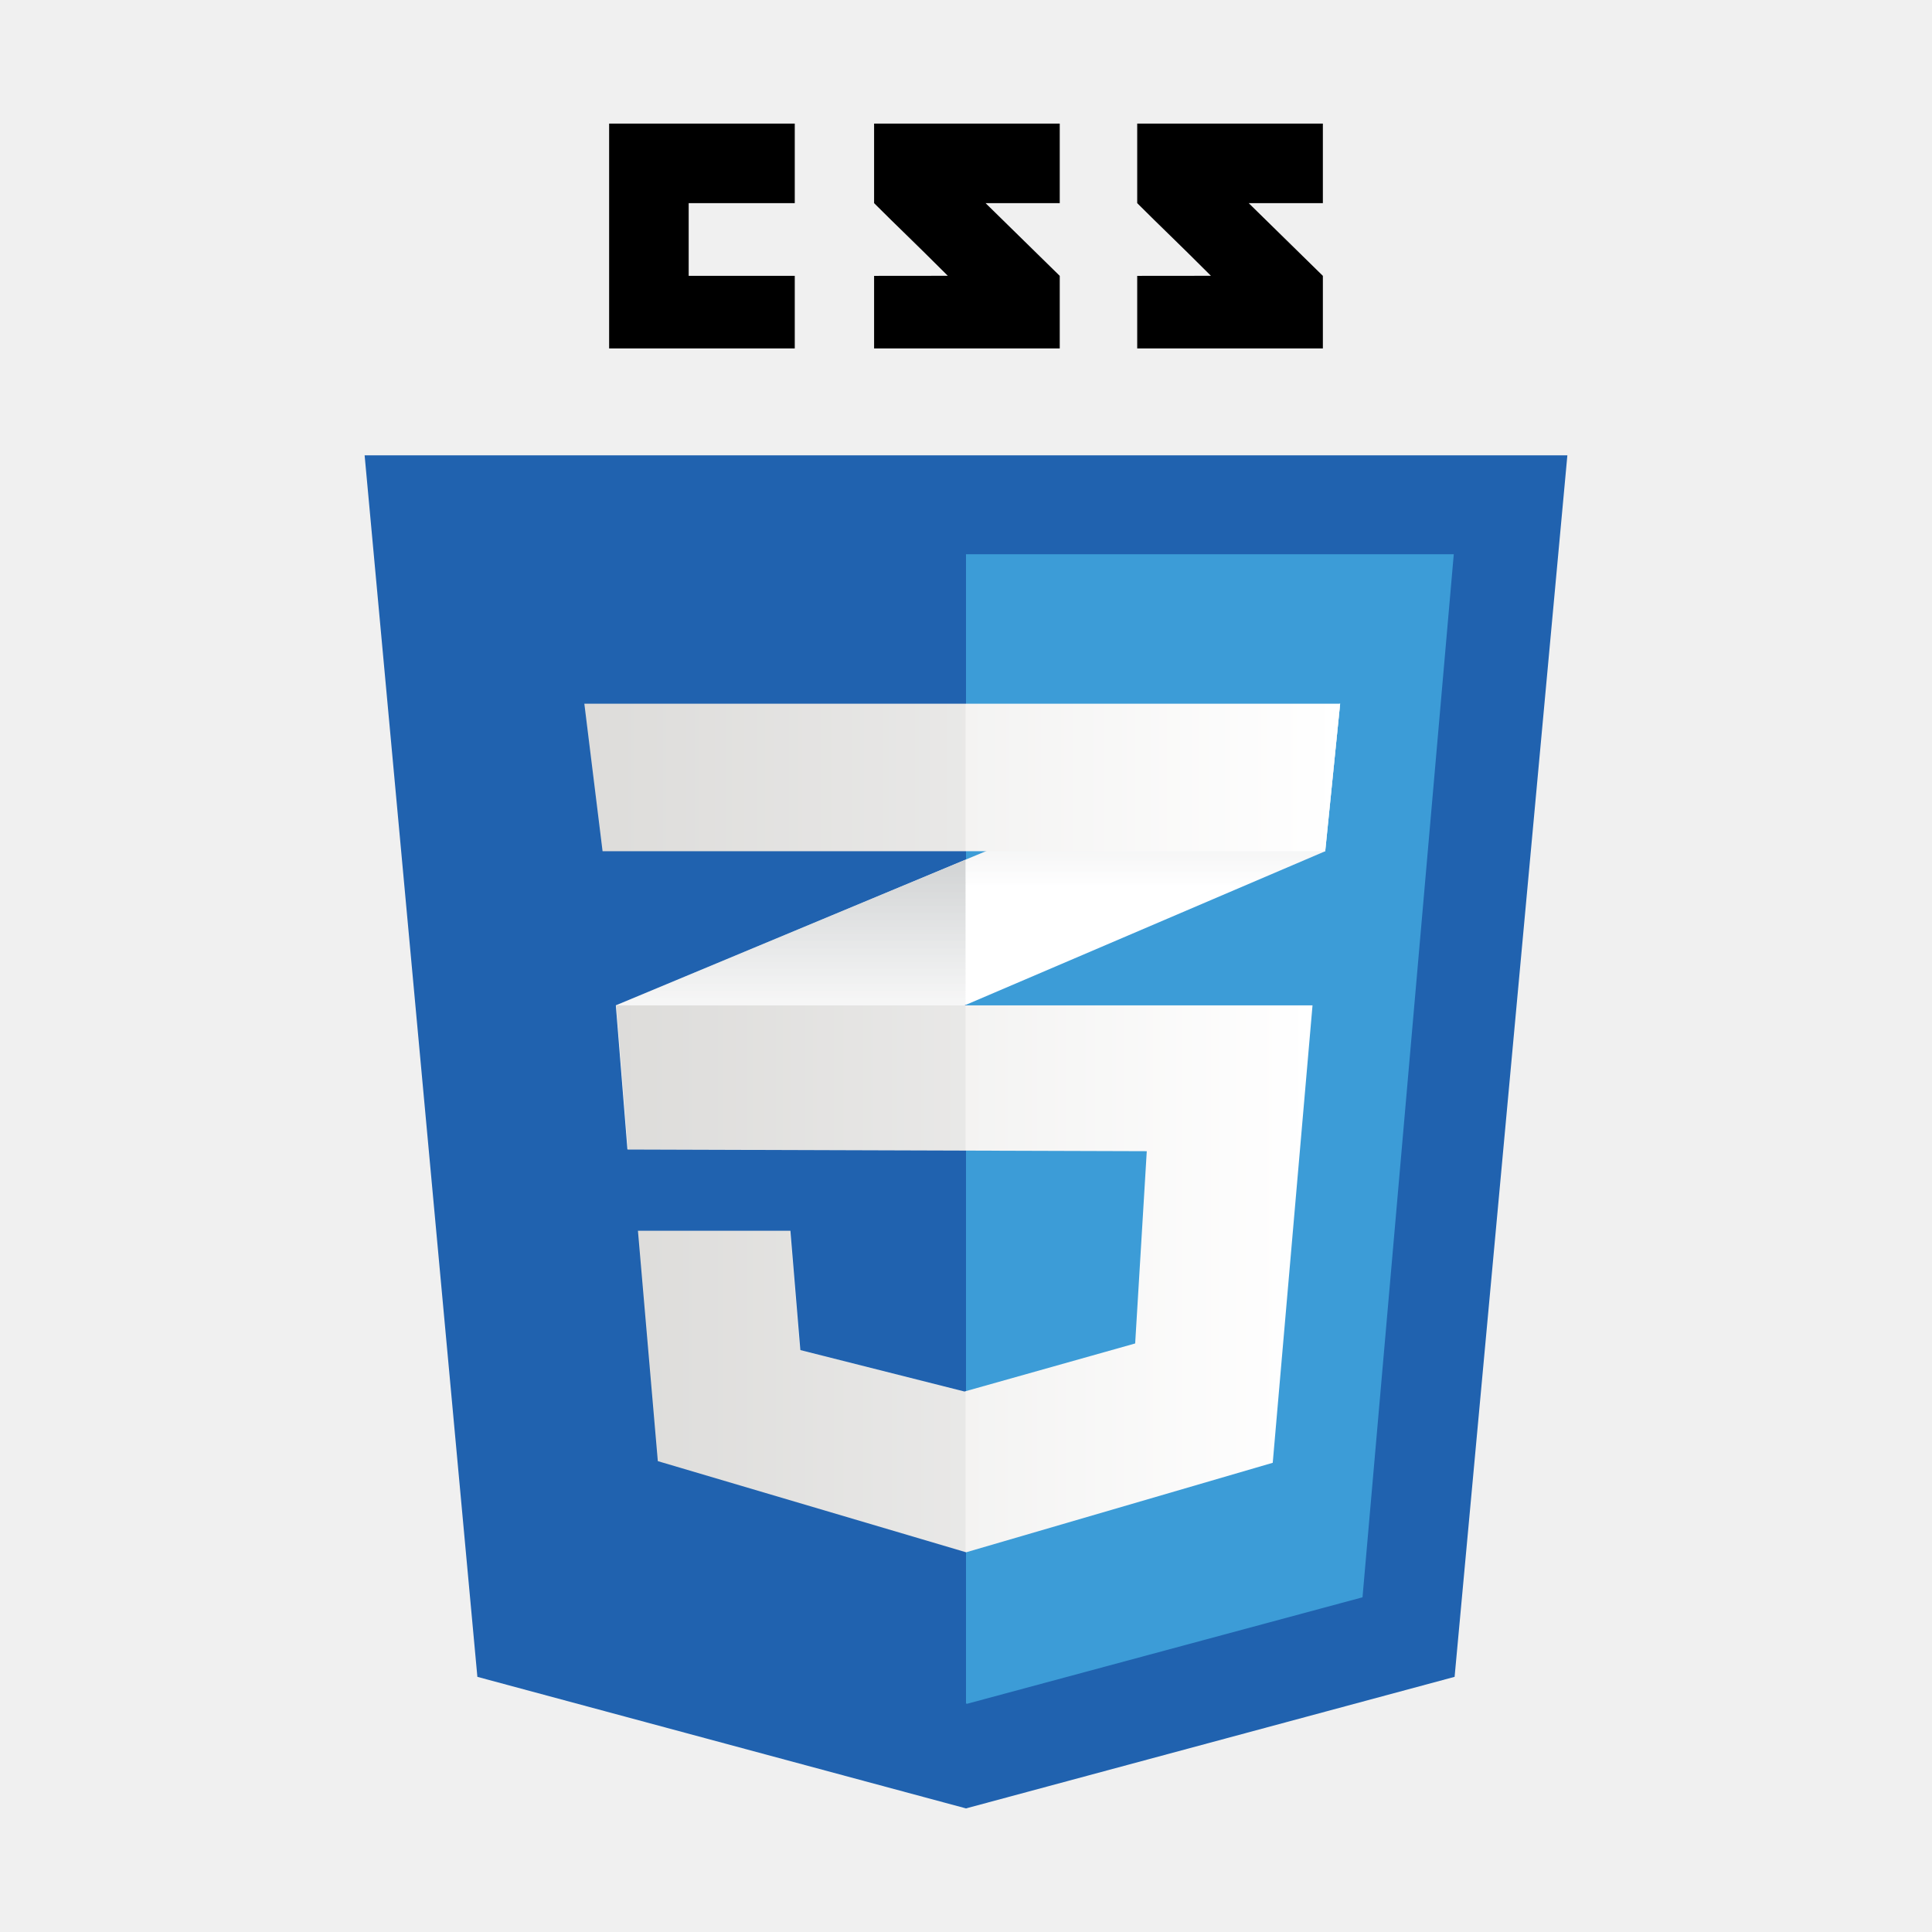
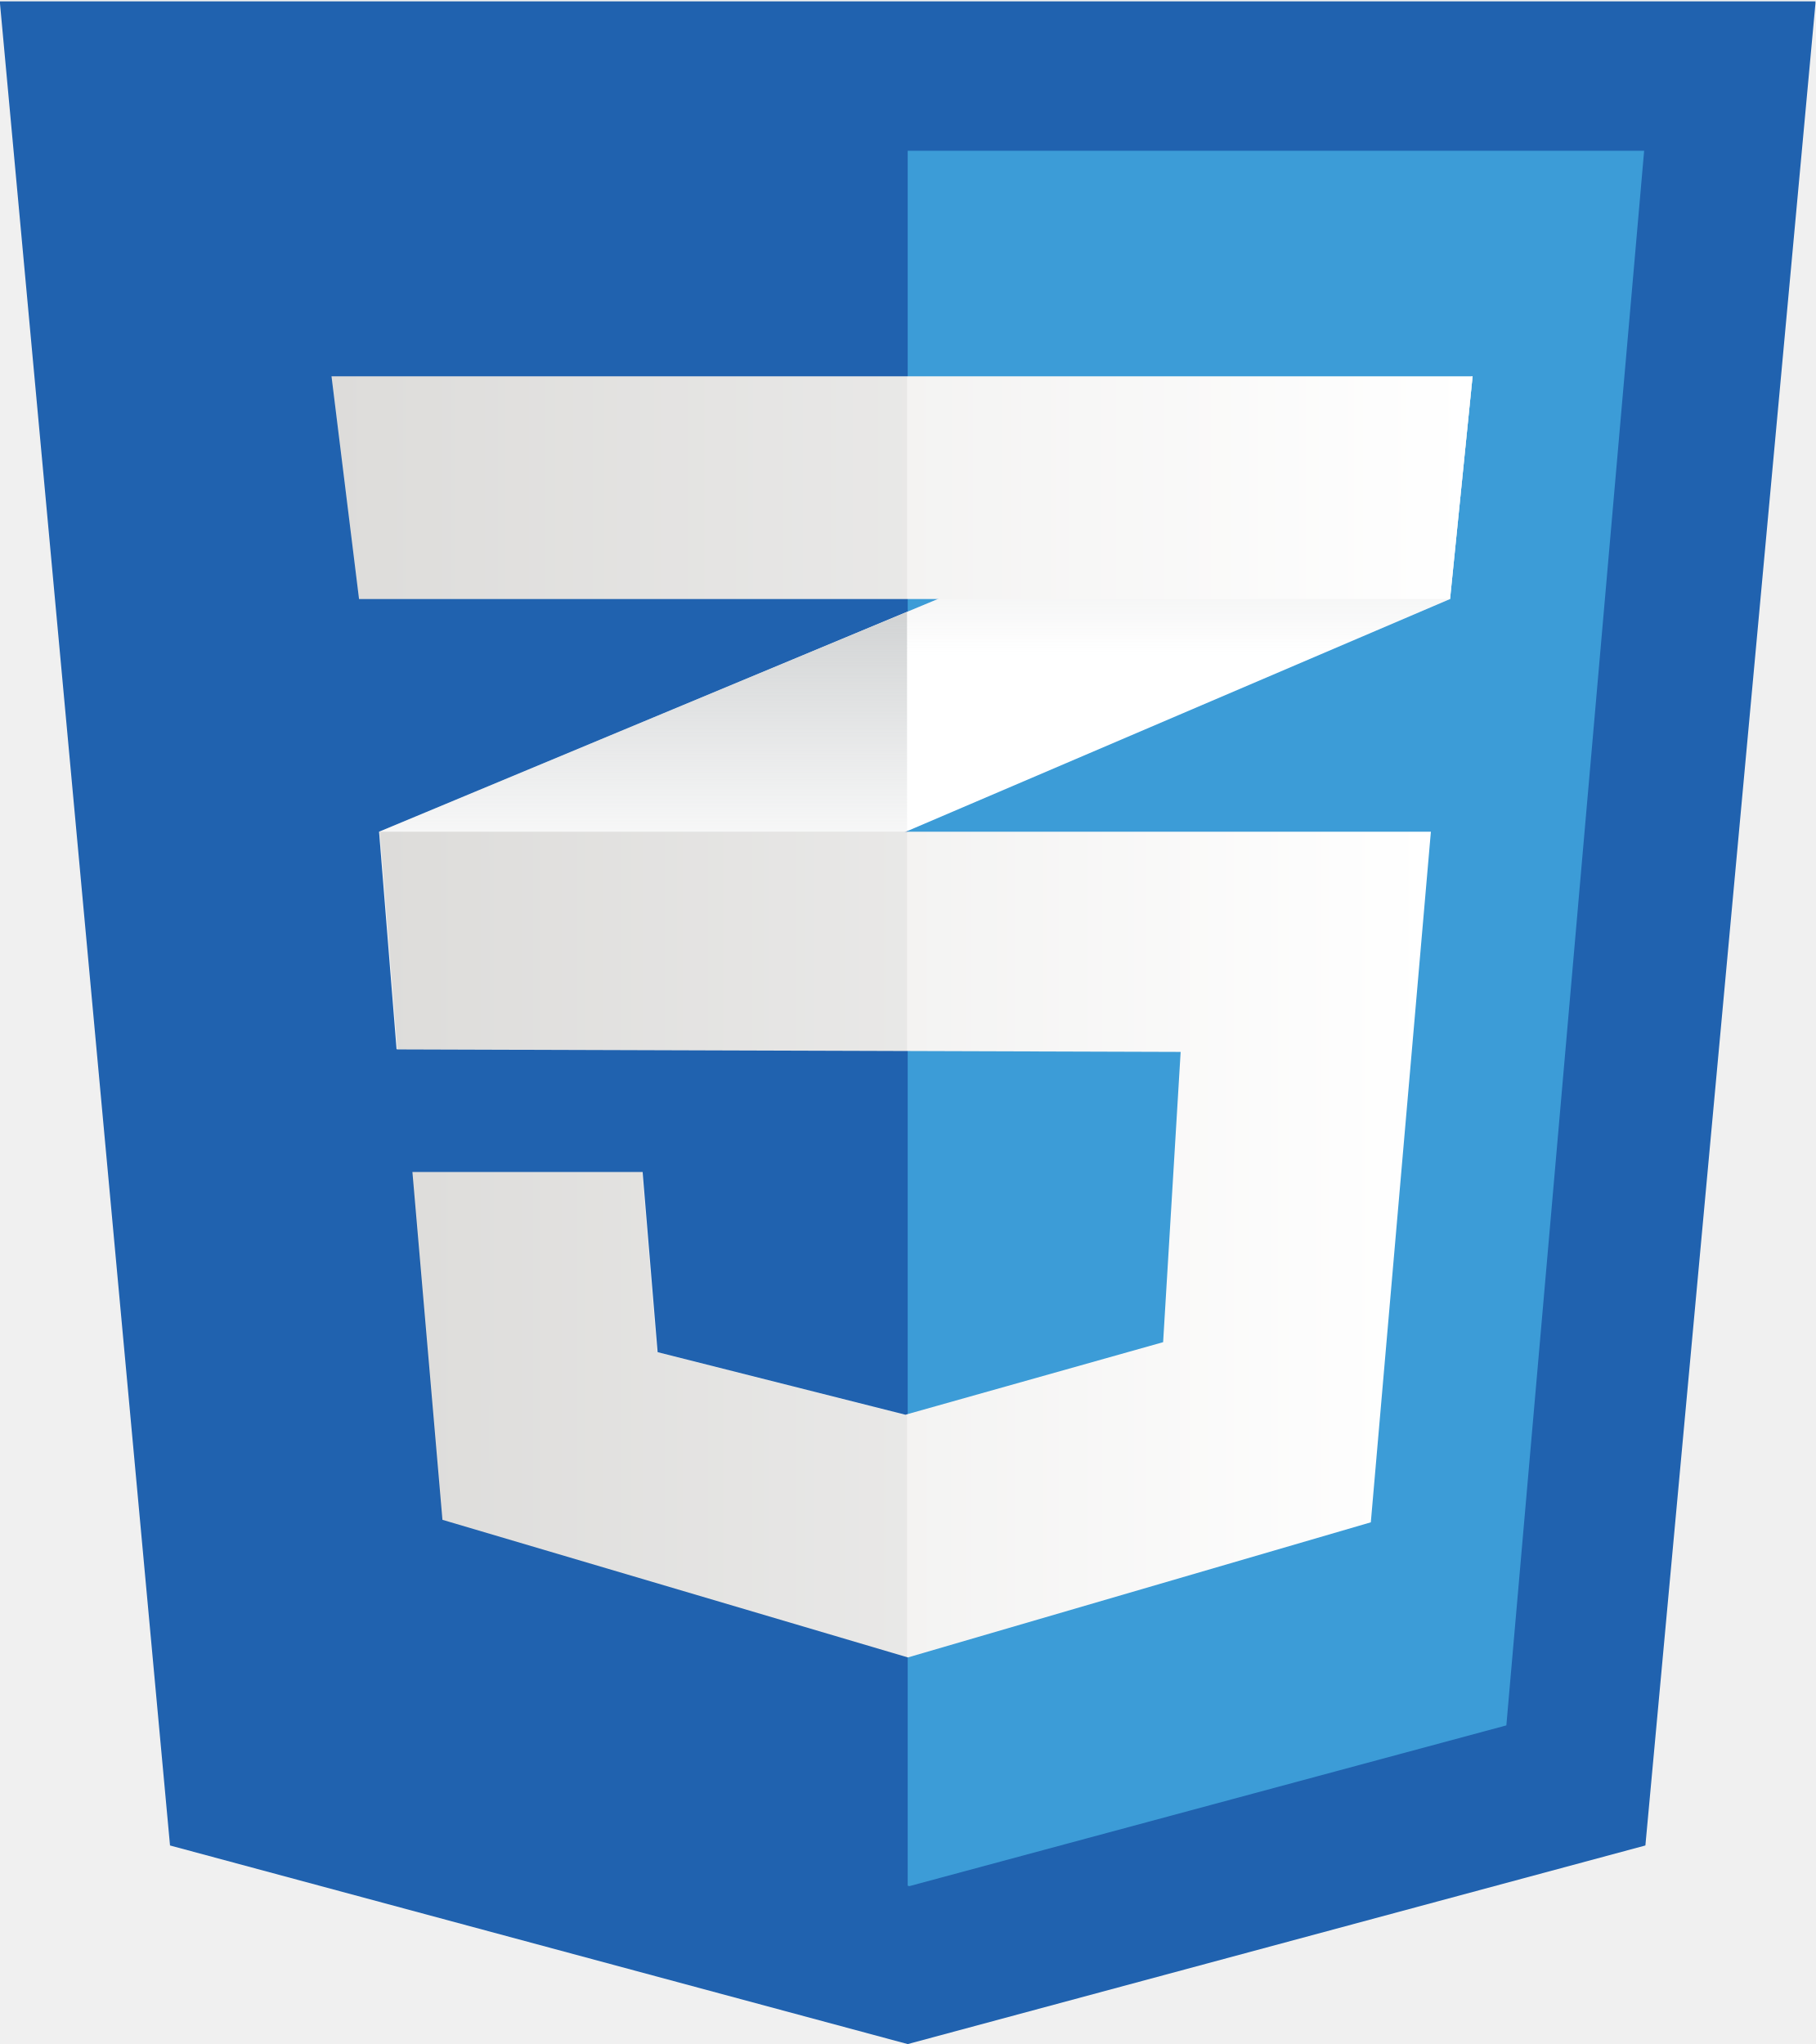
- <svg xmlns="http://www.w3.org/2000/svg" width="2500" height="2500" viewBox="0 0 538.584 538.583">
-   <path d="M0 0h538.584v538.583H0V0z" fill="none" />
-   <path d="M405.5 467.454L269.29 504.13l-136.212-36.676-31.432-340.525h335.29L405.5 467.454z" fill="#2062af" />
-   <path d="M269.289 154.511v320.367l.308.084 110.229-29.682 25.443-290.769h-135.98z" fill="#3c9cd7" />
-   <path d="M191.985 76.899V56.631h29.571V34.453h-51.749v62.684h51.749V76.899h-29.571zm82.766-20.268h20.674V34.453h-51.754v22.178c6.924 6.924 10.535 10.238 20.549 20.252-5.854 0-20.549.021-20.549.02v20.234h51.754V76.899l-20.674-20.268zm73.352 0h20.673V34.453H317.02v22.178c6.924 6.924 10.537 10.238 20.551 20.252-5.852 0-20.551.021-20.551.02v20.234h51.757V76.899l-20.674-20.268z" />
-   <path d="M269.168 239.656l-97.49 40.602 3.233 40.199 94.257-40.301 100.265-42.868 4.157-41.122-104.422 43.49z" fill="#fff" />
-   <linearGradient id="a" gradientUnits="userSpaceOnUse" x1="-825.508" y1="1338.301" x2="-825.508" y2="1419.102" gradientTransform="matrix(1 0 0 -1 1045.93 1658.759)">
-     <stop offset=".387" stop-color="#d1d3d4" stop-opacity="0" />
-     <stop offset="1" stop-color="#d1d3d4" />
-   </linearGradient>
-   <path d="M171.677 280.258l3.233 40.199 94.257-40.301v-40.5l-97.49 40.602z" fill="url(#a)" />
-   <linearGradient id="b" gradientUnits="userSpaceOnUse" x1="-724.552" y1="1378.602" x2="-724.552" y2="1462.591" gradientTransform="matrix(1 0 0 -1 1045.93 1658.759)">
-     <stop offset=".387" stop-color="#d1d3d4" stop-opacity="0" />
-     <stop offset="1" stop-color="#d1d3d4" />
-   </linearGradient>
-   <path d="M373.59 196.167l-104.422 43.489v40.5l100.265-42.868 4.157-41.121z" fill="url(#b)" />
-   <linearGradient id="c" gradientUnits="userSpaceOnUse" x1="-874.103" y1="1302.263" x2="-680.039" y2="1302.263" gradientTransform="matrix(1 0 0 -1 1045.93 1658.759)">
-     <stop offset="0" stop-color="#e8e7e5" />
-     <stop offset="1" stop-color="#fff" />
-   </linearGradient>
-   <path d="M171.827 280.258l3.234 40.199 144.625.461-3.235 53.598-47.59 13.398-45.748-11.551-2.772-33.268h-42.508l5.545 64.225 85.945 25.412 85.479-24.951 11.09-127.523H171.827z" fill="url(#c)" />
-   <path d="M269.168 280.258h-97.49l3.233 40.199 94.257.301v-40.5zm0 107.528l-.462.129-45.742-11.551-2.772-33.268h-42.507l5.544 64.225 85.939 25.412v-44.947z" opacity=".05" />
-   <linearGradient id="d" gradientUnits="userSpaceOnUse" x1="-883.032" y1="1442.031" x2="-672.341" y2="1442.031" gradientTransform="matrix(1 0 0 -1 1045.93 1658.759)">
-     <stop offset="0" stop-color="#e8e7e5" />
-     <stop offset="1" stop-color="#fff" />
-   </linearGradient>
-   <path d="M162.898 196.167H373.59l-4.157 41.122H167.98l-5.082-41.122z" fill="url(#d)" />
-   <path d="M269.168 196.167h-106.27l5.082 41.122h101.188v-41.122z" opacity=".05" />
+ <svg xmlns="http://www.w3.org/2000/svg" width="778" height="876" viewBox="0 0 778 876" fill="none">
+   <g clip-path="url(#clip0)">
+     <path d="M705.125 790.916L388.995 876.037L72.861 790.916L-0.09 0.591H778.085L705.125 790.916Z" fill="#2062AF" />
+     <path d="M388.993 64.606V808.146L389.708 808.341L645.539 739.452L704.589 64.606H388.993V64.606Z" fill="#3C9CD7" />
+     <path d="M388.712 262.219L162.448 356.452L169.951 449.75L388.712 356.215L621.417 256.723L631.065 161.283L388.712 262.219Z" fill="white" />
+     <path d="M162.445 356.452L169.949 449.75L388.71 356.215V262.219L162.445 356.452V356.452Z" fill="url(#paint0_linear)" />
+     <path d="M631.065 161.285L388.712 262.219V356.215L621.418 256.723L631.065 161.285Z" fill="url(#paint1_linear)" />
+     <path d="M162.793 356.452L170.299 449.75L505.96 450.82L498.451 575.216L388 606.311L281.823 579.502L275.39 502.291H176.733L189.602 651.35L389.072 710.329L587.46 652.42L613.199 356.452H162.793V356.452Z" fill="url(#paint2_linear)" />
+     <path opacity="0.05" d="M388.712 356.452H162.448L169.951 449.75L388.712 450.449V356.452ZM388.712 606.014L387.64 606.313L281.477 579.505L275.044 502.293H176.389L189.256 651.353L388.712 710.331V606.014Z" fill="black" />
+     <path d="M142.07 161.285H631.066L621.418 256.725H153.865L142.07 161.285V161.285Z" fill="url(#paint3_linear)" />
+     <path opacity="0.05" d="M388.712 161.285H142.07L153.865 256.725H388.712V161.285V161.285Z" fill="black" />
+   </g>
+   <defs>
+     <linearGradient id="paint0_linear" x1="275.578" y1="449.752" x2="275.578" y2="262.221" gradientUnits="userSpaceOnUse">
+       <stop offset="0.387" stop-color="#D1D3D4" stop-opacity="0" />
+       <stop offset="1" stop-color="#D1D3D4" />
+     </linearGradient>
+     <linearGradient id="paint1_linear" x1="509.887" y1="356.218" x2="509.887" y2="161.288" gradientUnits="userSpaceOnUse">
+       <stop offset="0.387" stop-color="#D1D3D4" stop-opacity="0" />
+       <stop offset="1" stop-color="#D1D3D4" />
+     </linearGradient>
+     <linearGradient id="paint2_linear" x1="162.793" y1="533.393" x2="613.197" y2="533.393" gradientUnits="userSpaceOnUse">
+       <stop stop-color="#E8E7E5" />
+       <stop offset="1" stop-color="white" />
+     </linearGradient>
+     <linearGradient id="paint3_linear" x1="142.07" y1="209.005" x2="631.063" y2="209.005" gradientUnits="userSpaceOnUse">
+       <stop stop-color="#E8E7E5" />
+       <stop offset="1" stop-color="white" />
+     </linearGradient>
+     <clipPath id="clip0">
+       <rect width="778" height="876" fill="white" />
+     </clipPath>
+   </defs>
</svg>
